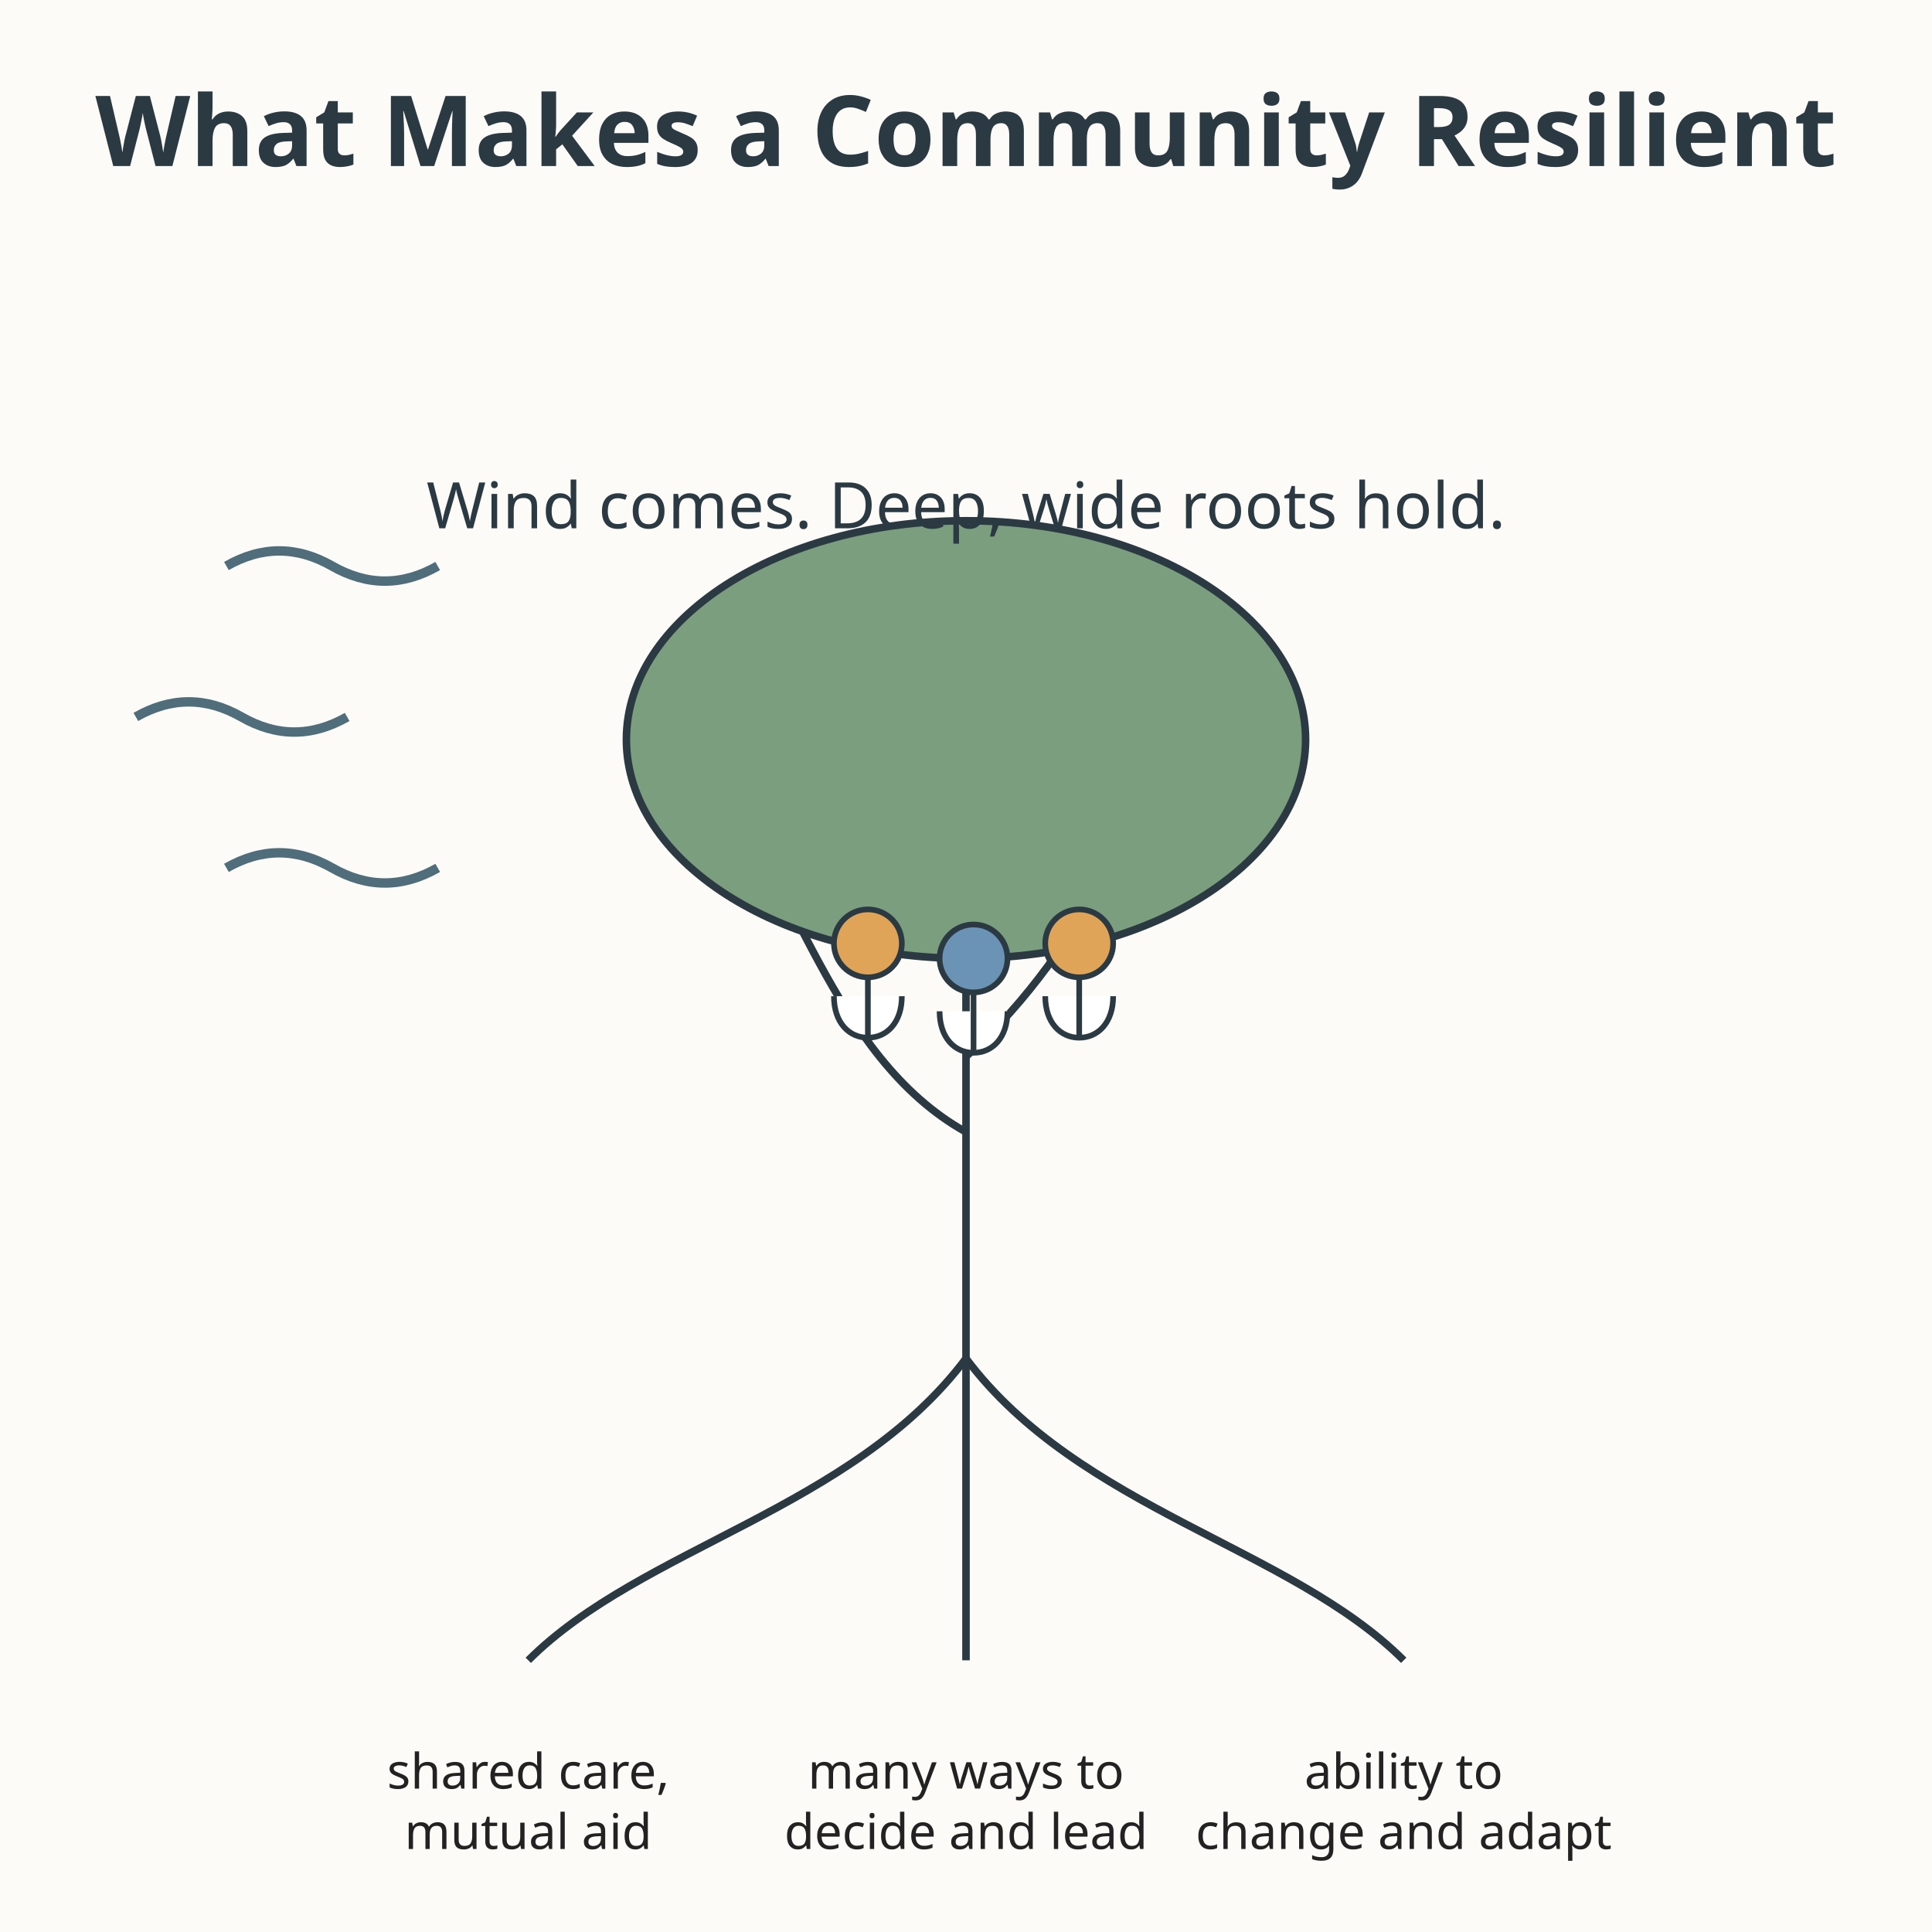
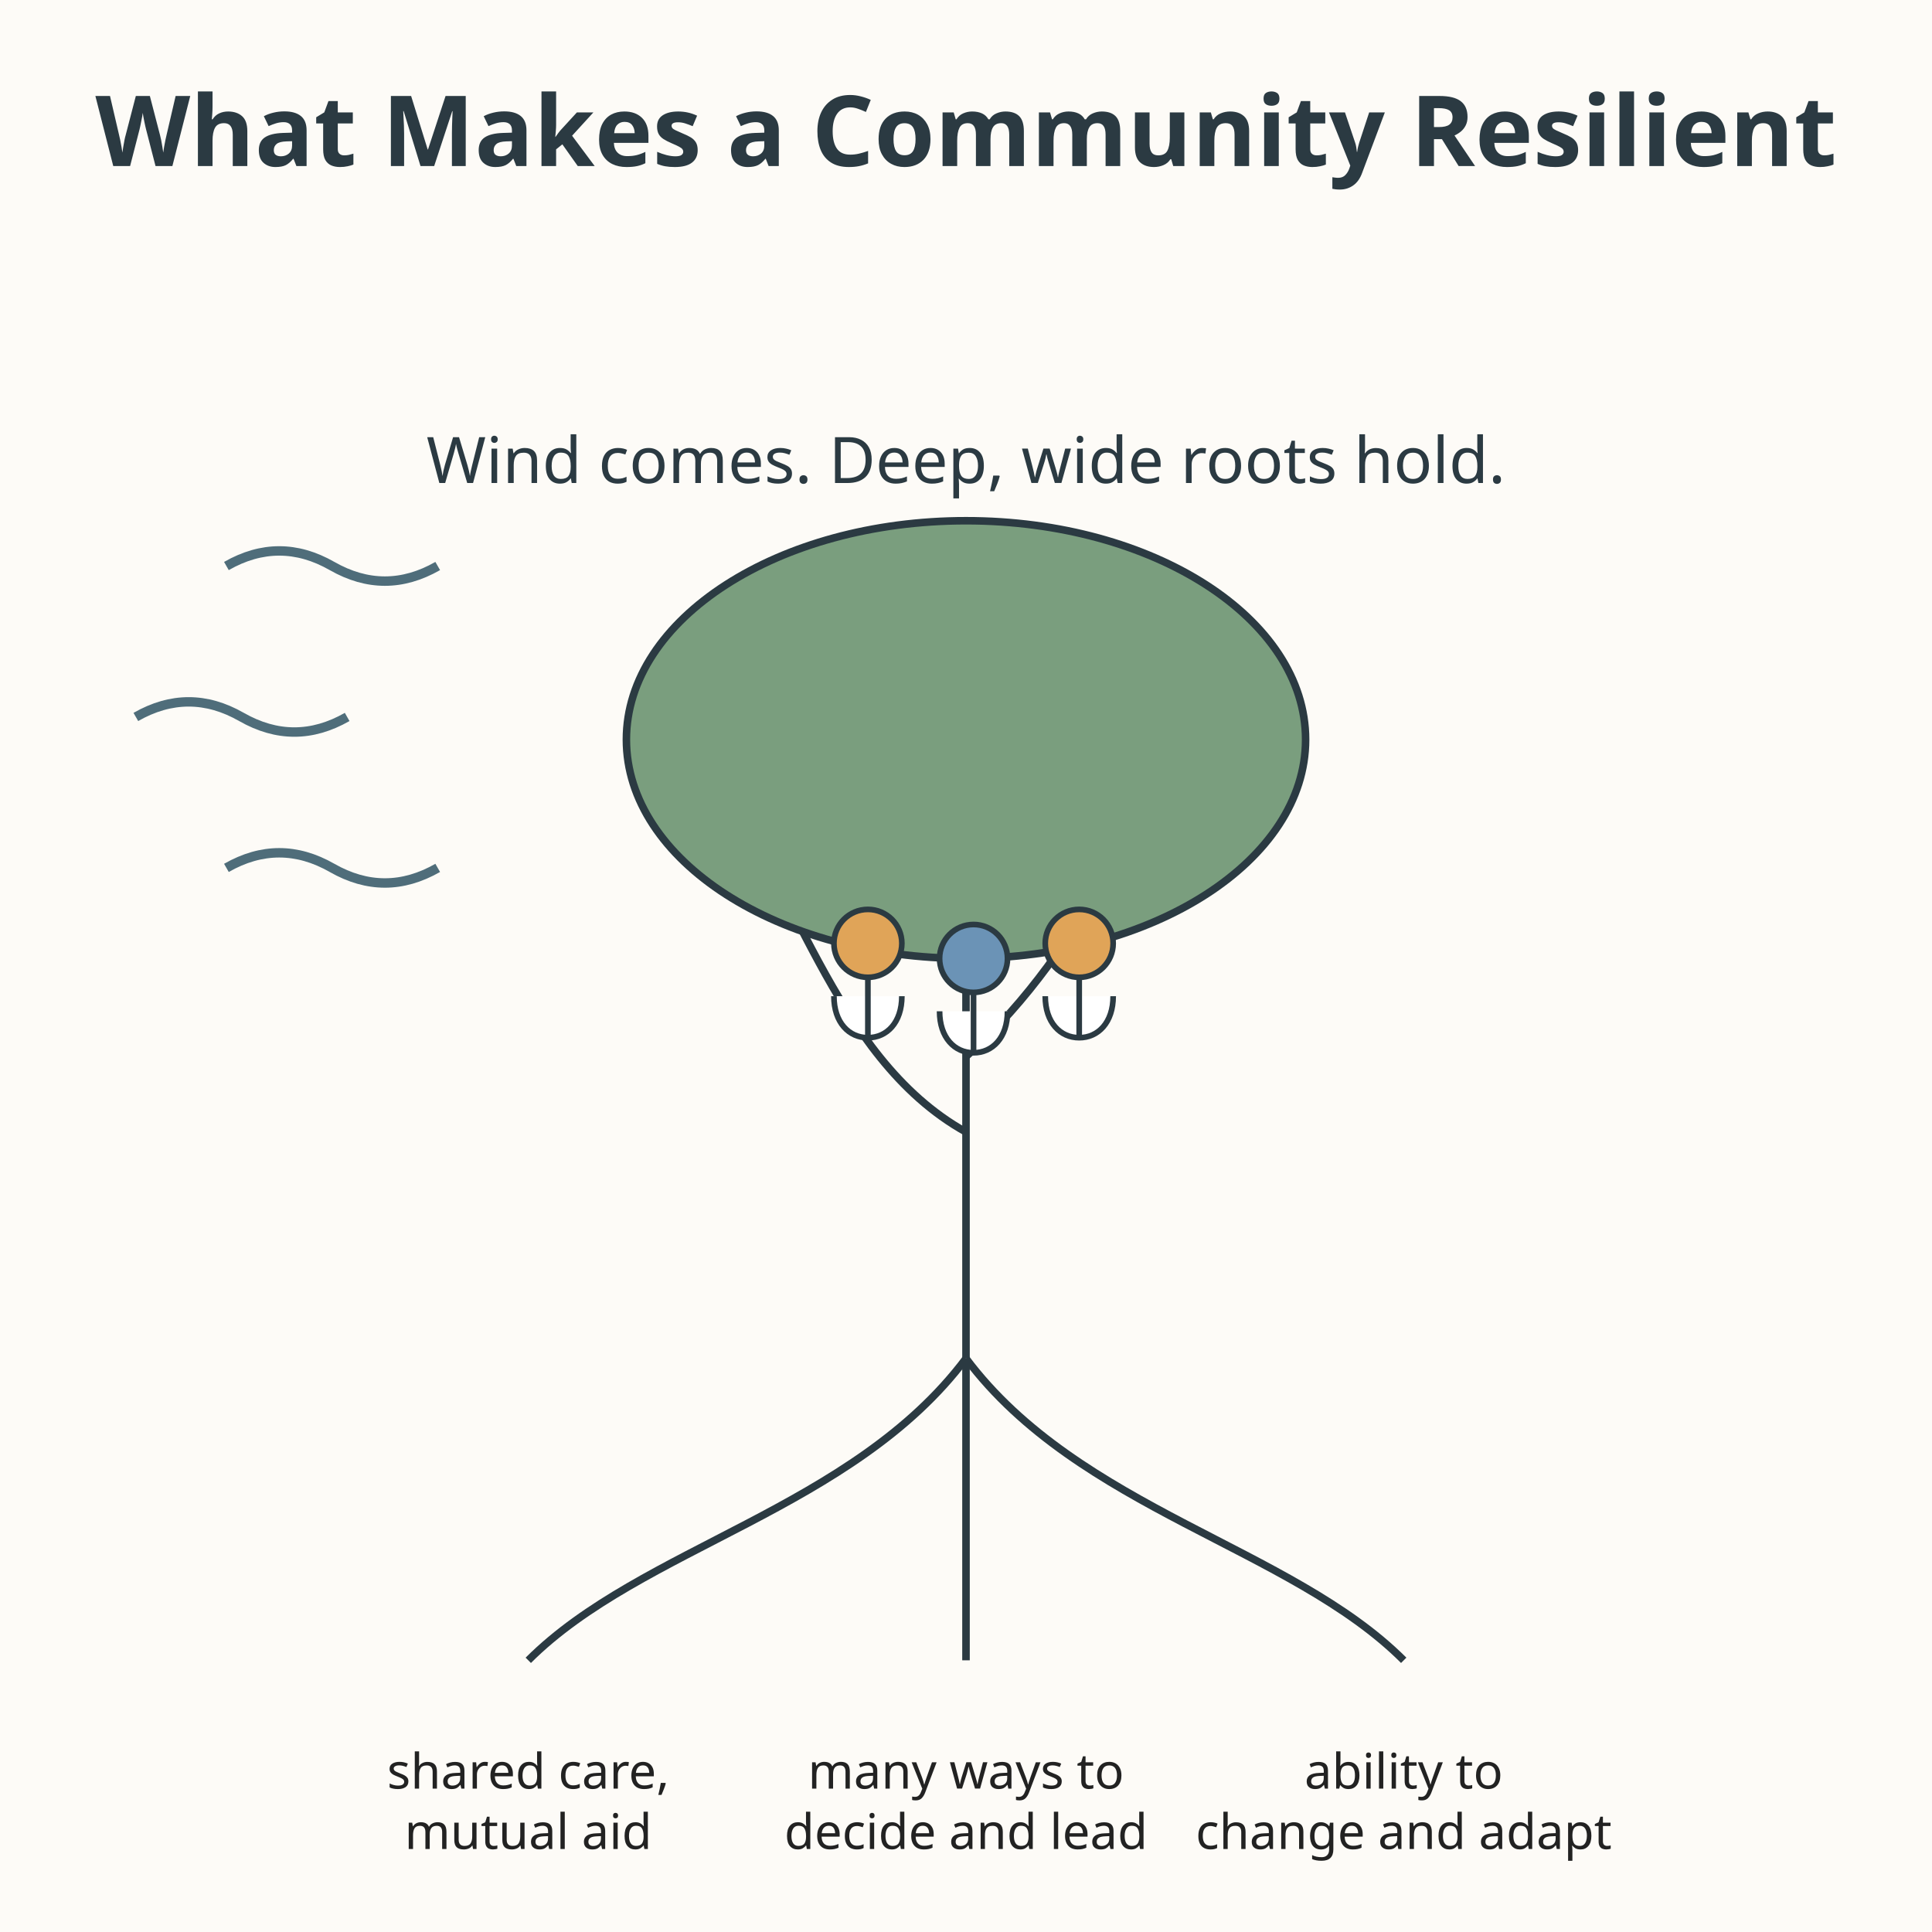
<svg xmlns="http://www.w3.org/2000/svg" viewBox="0 0 512 512" role="img" aria-labelledby="title-L-11-003-08-resilient-community desc-L-11-003-08-resilient-community">
  <rect width="512" height="512" fill="#fdfbf7" />
  <text x="256" y="44" text-anchor="middle" font-family="sans-serif" font-size="26" font-weight="bold" fill="#2b3a42">What Makes a Community Resilient</text>
  <g stroke="#4f6d7a" stroke-width="2.5" fill="none">
    <path d="M60 150 q14 -8 28 0 q14 8 28 0" />
    <path d="M36 190 q14 -8 28 0 q14 8 28 0" />
    <path d="M60 230 q14 -8 28 0 q14 8 28 0" />
  </g>
  <g stroke="#2b3a42" stroke-width="2">
    <path d="M256 360 V250" fill="none" />
    <path d="M256 300 C220 280 210 230 190 210" fill="none" />
    <path d="M256 280 C290 250 300 210 322 196" fill="none" />
    <ellipse cx="256" cy="196" rx="90" ry="58" fill="#7a9e7e" />
  </g>
  <g stroke="#2b3a42" stroke-width="2" fill="none">
    <path d="M256 360 C226 400 170 410 140 440" />
    <path d="M256 360 V440" />
    <path d="M256 360 C286 400 342 410 372 440" />
  </g>
  <g font-family="sans-serif" font-size="13" text-anchor="middle" fill="#222222">
    <text x="140" y="474">shared care,</text>
    <text x="140" y="490">mutual aid</text>
    <text x="256" y="474">many ways to</text>
    <text x="256" y="490">decide and lead</text>
    <text x="372" y="474">ability to</text>
    <text x="372" y="490">change and adapt</text>
  </g>
  <g stroke="#2b3a42" stroke-width="1.5" fill="#ffffff">
    <circle cx="230" cy="250" r="9" fill="#e0a458" />
    <path d="M230 259 v16 M221 264 c0 7 4 11 9 11 s9 -4 9 -11" />
    <circle cx="258" cy="254" r="9" fill="#6b93b6" />
    <path d="M258 263 v16 M249 268 c0 7 4 11 9 11 s9 -4 9 -11" />
    <circle cx="286" cy="250" r="9" fill="#e0a458" />
    <path d="M286 259 v16 M277 264 c0 7 4 11 9 11 s9 -4 9 -11" />
  </g>
-   <text x="256" y="140" text-anchor="middle" font-family="sans-serif" font-size="17" fill="#2b3a42">Wind comes. Deep, wide roots hold.</text>
+   <text x="256" y="128" text-anchor="middle" font-family="sans-serif" font-size="17" fill="#2b3a42">Wind comes. Deep, wide roots hold.</text>
</svg>
